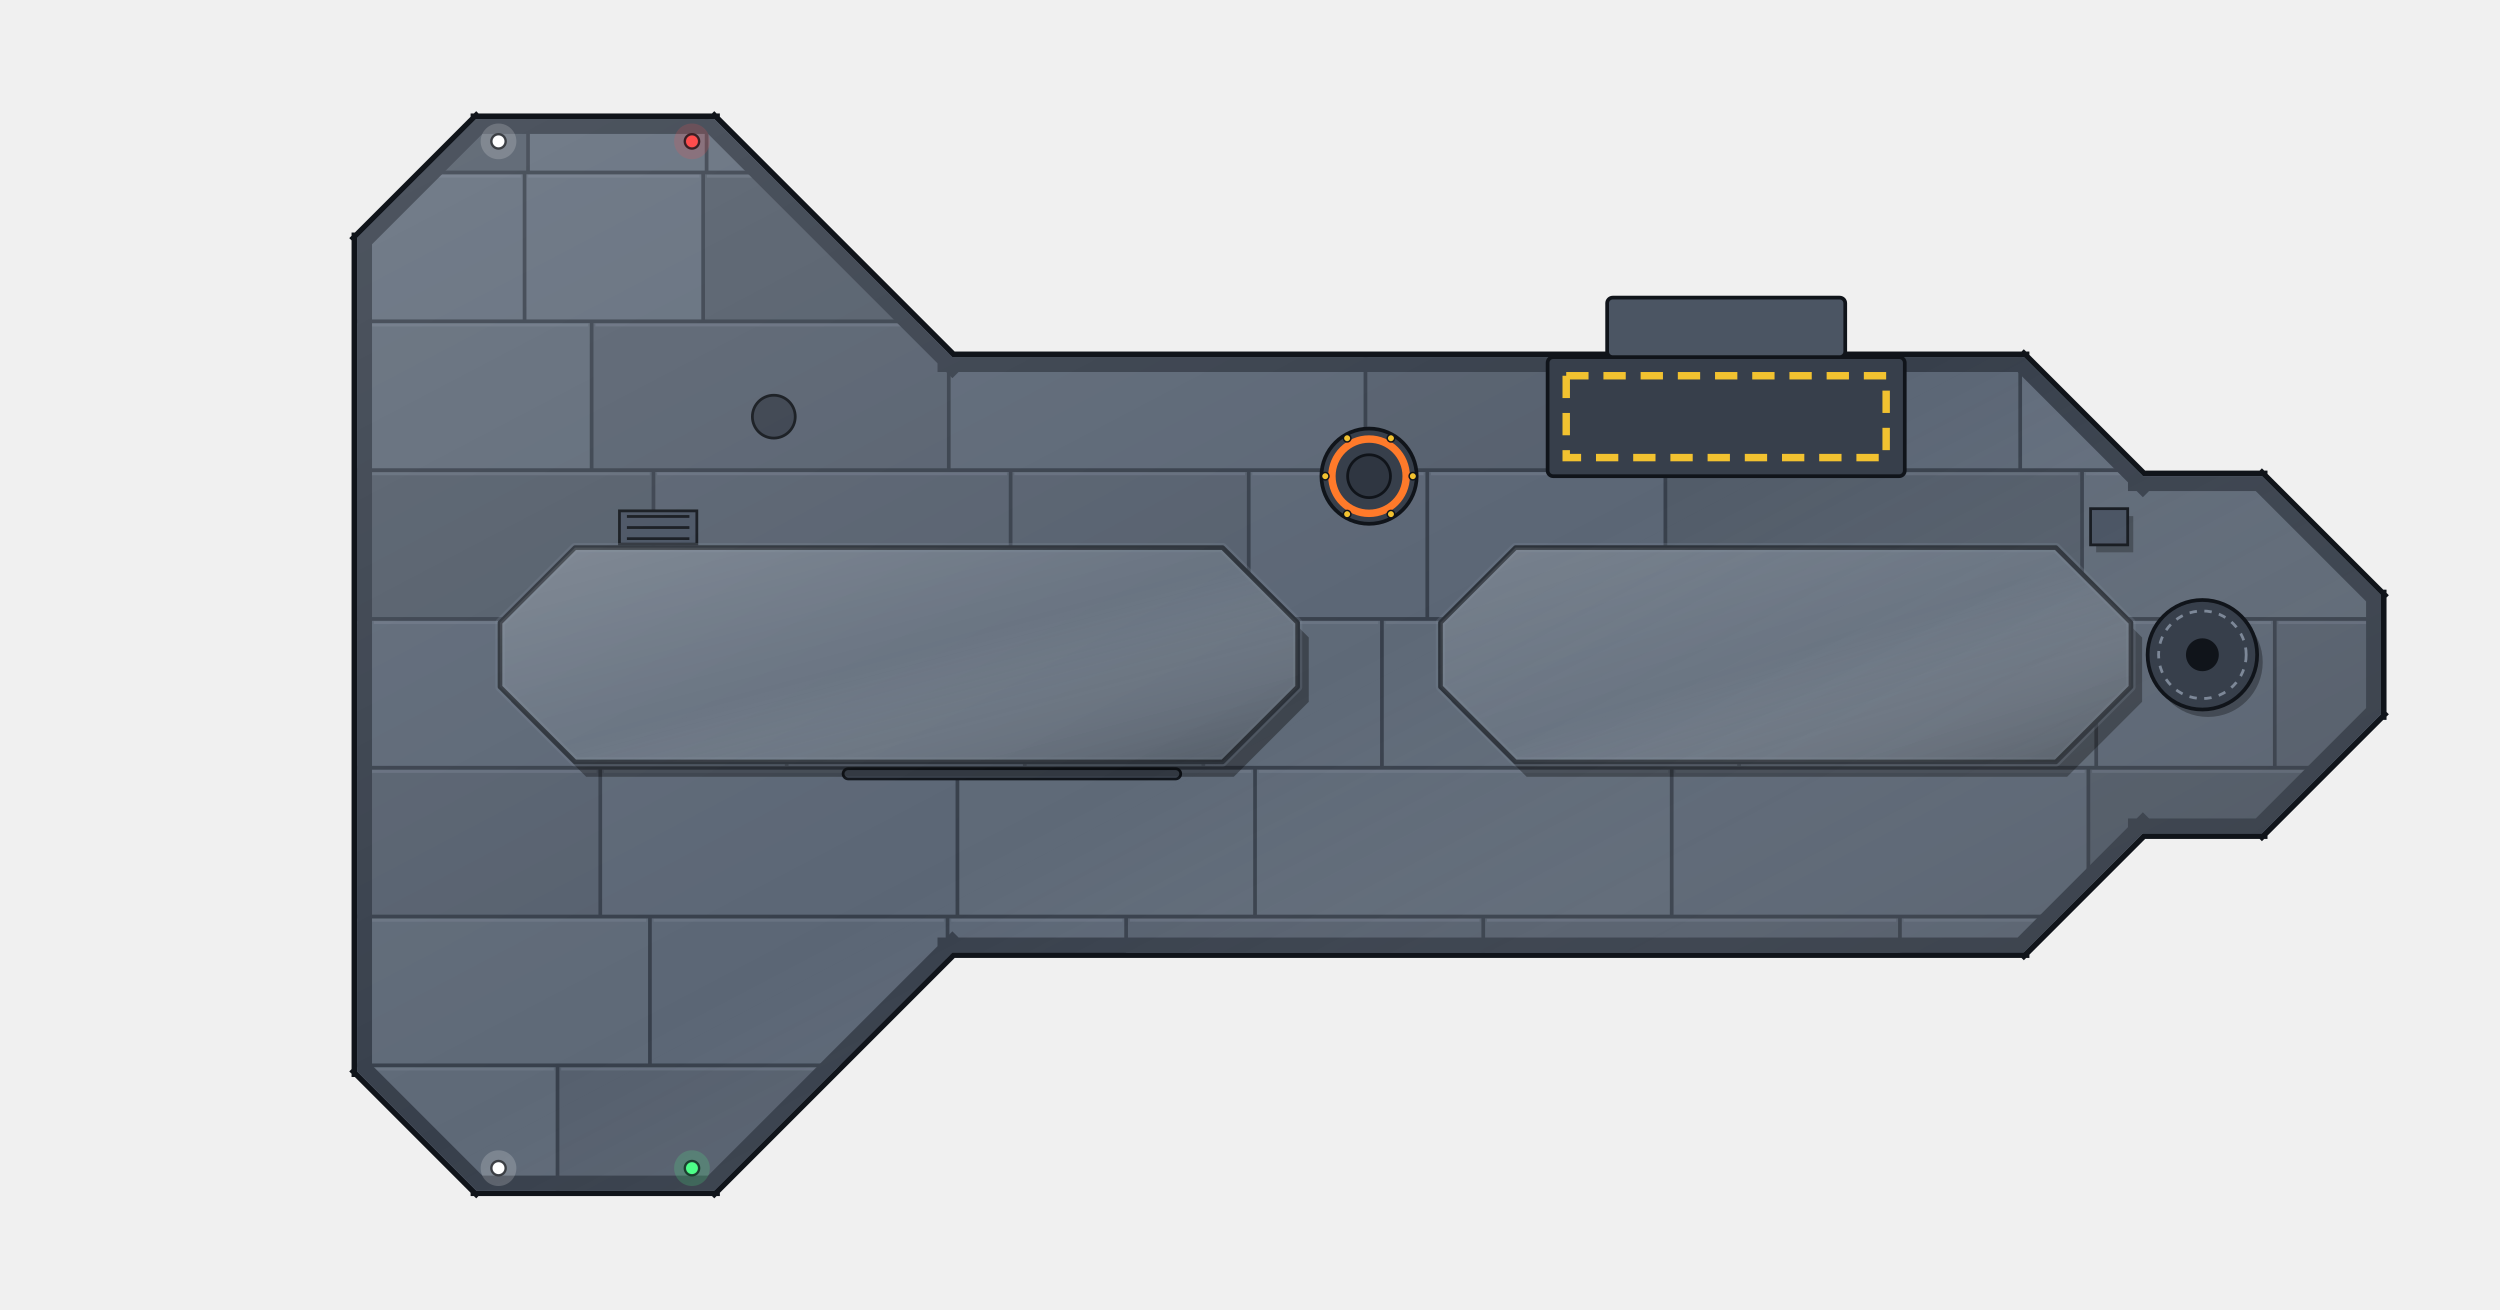
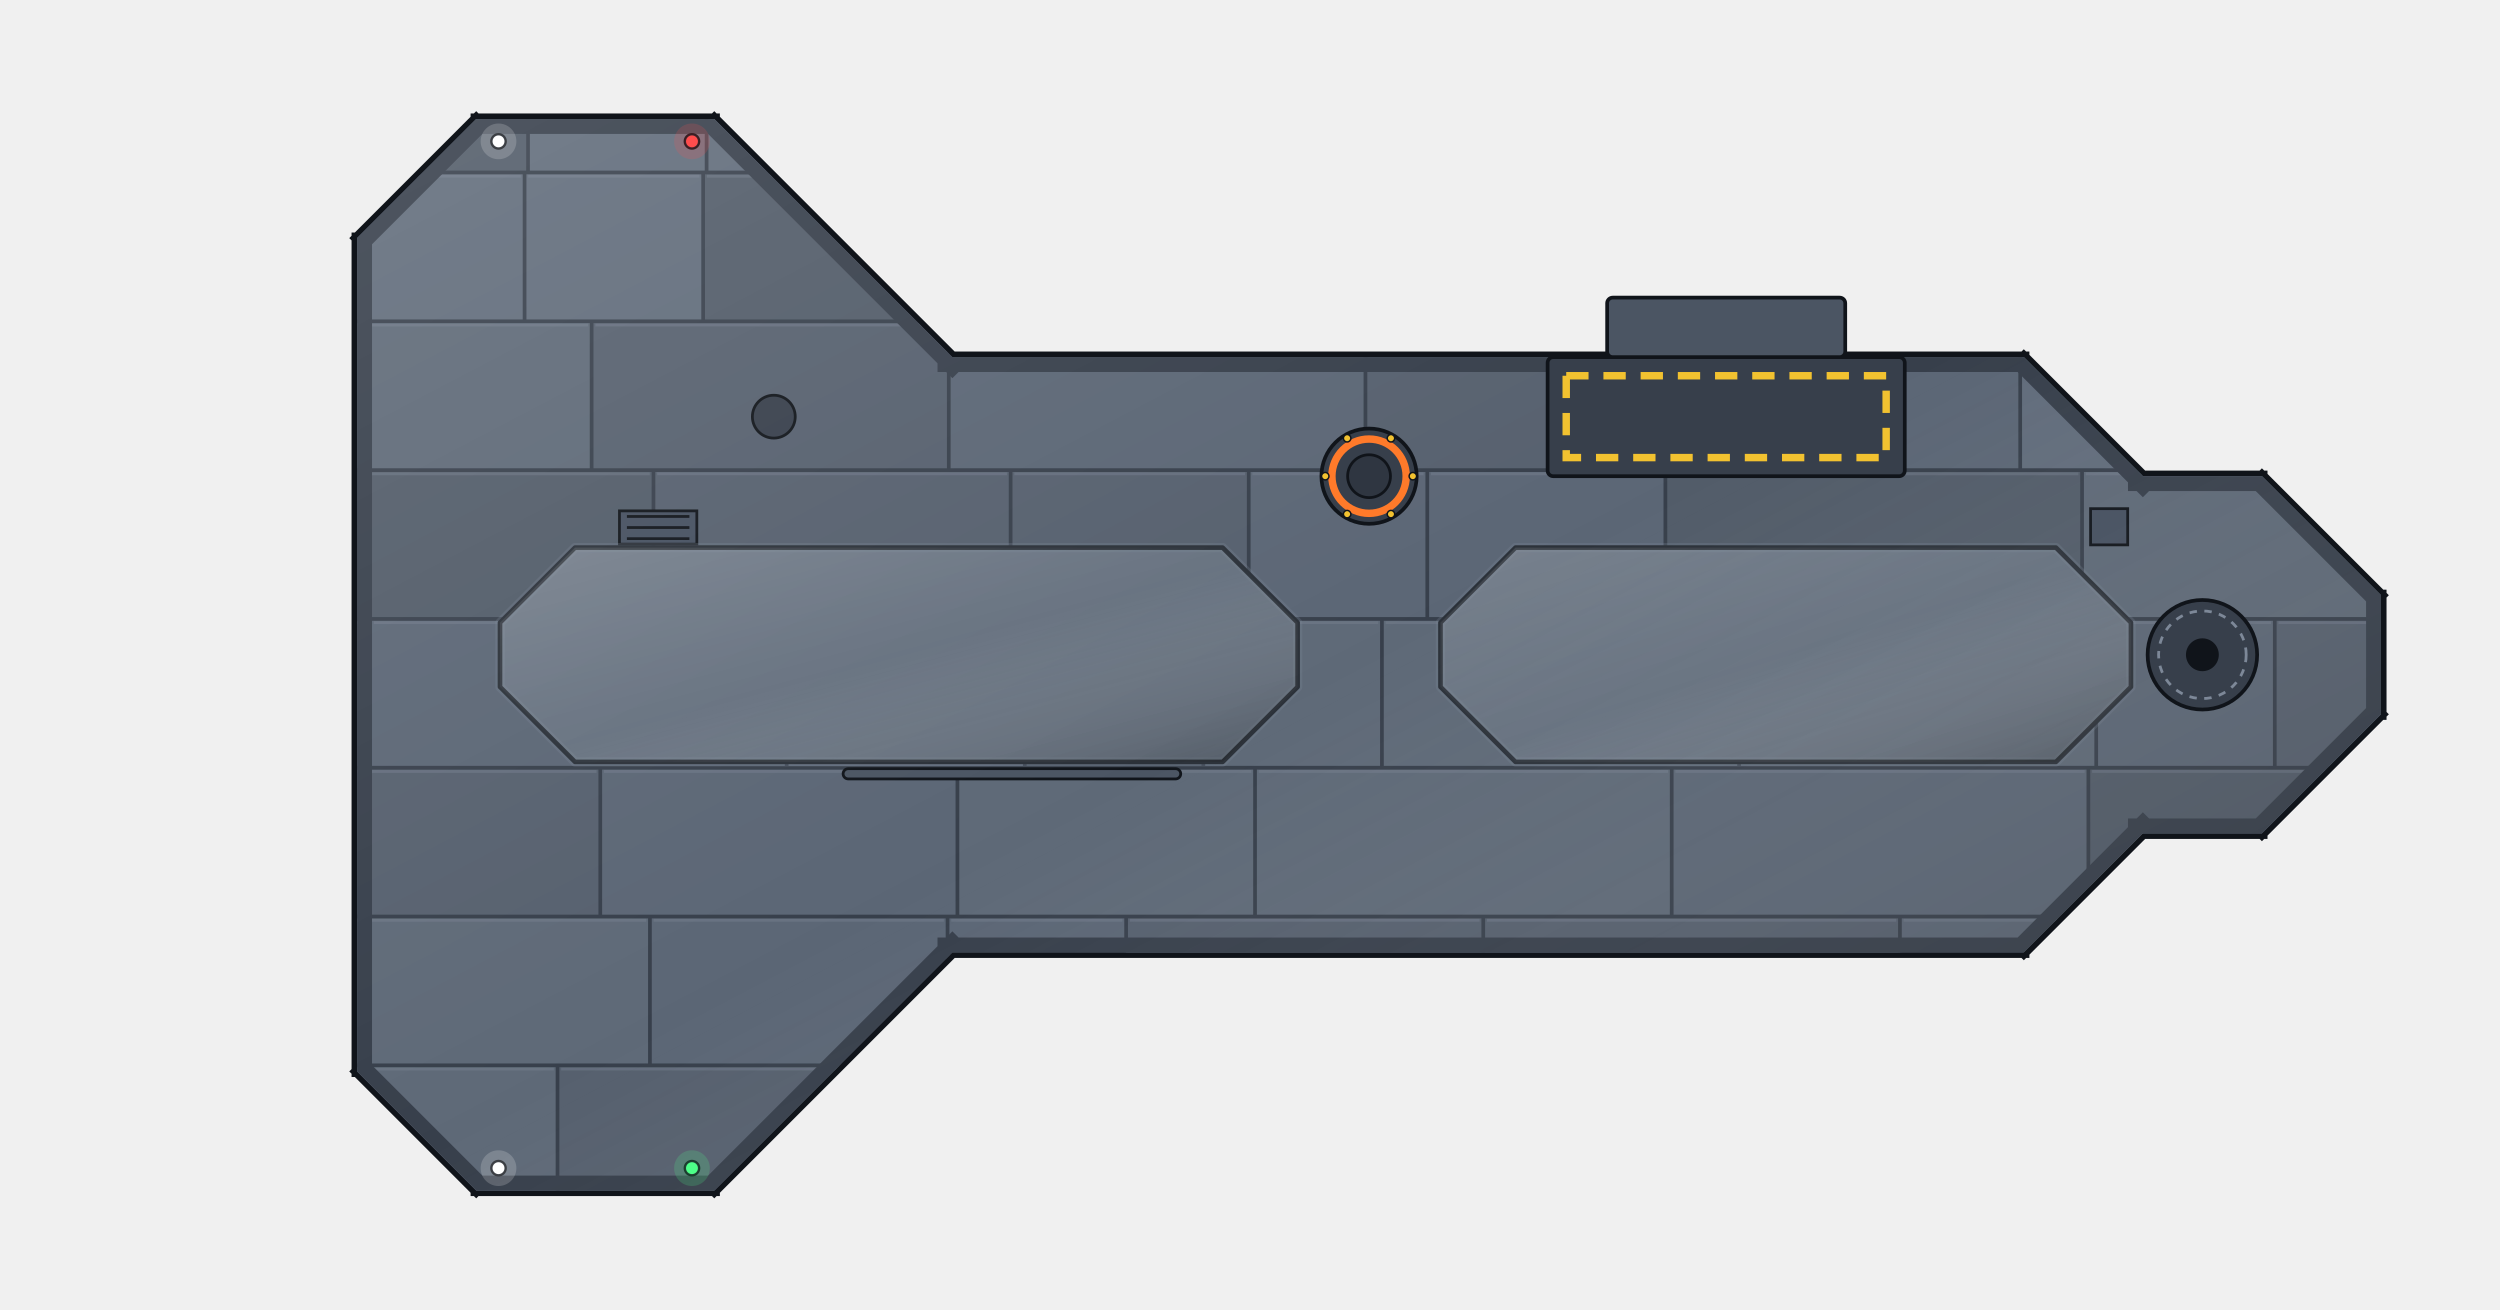
<svg xmlns="http://www.w3.org/2000/svg" width="1344" height="704" viewBox="-736 -352 1344 704">
  <defs>
    <clipPath id="courier_roof">
      <path d="M-480 -224L-544 -224L-480 -288ZM-544 -224h64v64h-64zM-544 -160h64v64h-64zM-544 -96h64v64h-64zM-544 -32h64v64h-64zM-544 32h64v64h-64zM-544 96h64v64h-64zM-544 160h64v64h-64zM-480 224L-480 288L-544 224ZM-480 -288h64v64h-64zM-480 -224h64v64h-64zM-480 -160h64v64h-64zM-480 -96h64v64h-64zM-480 -32h64v64h-64zM-480 32h64v64h-64zM-480 96h64v64h-64zM-480 160h64v64h-64zM-480 224h64v64h-64zM-416 -288h64v64h-64zM-416 -224h64v64h-64zM-416 -160h64v64h-64zM-416 -96h64v64h-64zM-416 -32h64v64h-64zM-416 32h64v64h-64zM-416 96h64v64h-64zM-416 160h64v64h-64zM-416 224h64v64h-64zM-352 -224L-288 -224L-352 -288ZM-352 -224h64v64h-64zM-352 -160h64v64h-64zM-352 -96h64v64h-64zM-352 -32h64v64h-64zM-352 32h64v64h-64zM-352 96h64v64h-64zM-352 160h64v64h-64zM-352 224L-288 224L-352 288ZM-288 -160L-224 -160L-288 -224ZM-288 -160h64v64h-64zM-288 -96h64v64h-64zM-288 -32h64v64h-64zM-288 32h64v64h-64zM-288 96h64v64h-64zM-288 160L-224 160L-288 224ZM-224 -160h64v64h-64zM-224 -96h64v64h-64zM-224 -32h64v64h-64zM-224 32h64v64h-64zM-224 96h64v64h-64zM-160 -160h64v64h-64zM-160 -96h64v64h-64zM-160 -32h64v64h-64zM-160 32h64v64h-64zM-160 96h64v64h-64zM-96 -160h64v64h-64zM-96 -96h64v64h-64zM-96 -32h64v64h-64zM-96 32h64v64h-64zM-96 96h64v64h-64zM-32 -160h64v64h-64zM-32 -96h64v64h-64zM-32 -32h64v64h-64zM-32 32h64v64h-64zM-32 96h64v64h-64zM32 -160h64v64h-64zM32 -96h64v64h-64zM32 -32h64v64h-64zM32 32h64v64h-64zM32 96h64v64h-64zM96 -160h64v64h-64zM96 -96h64v64h-64zM96 -32h64v64h-64zM96 32h64v64h-64zM96 96h64v64h-64zM160 -160h64v64h-64zM160 -96h64v64h-64zM160 -32h64v64h-64zM160 32h64v64h-64zM160 96h64v64h-64zM224 -160h64v64h-64zM224 -96h64v64h-64zM224 -32h64v64h-64zM224 32h64v64h-64zM224 96h64v64h-64zM288 -160h64v64h-64zM288 -96h64v64h-64zM288 -32h64v64h-64zM288 32h64v64h-64zM288 96h64v64h-64zM352 -96L416 -96L352 -160ZM352 -96h64v64h-64zM352 -32h64v64h-64zM352 32h64v64h-64zM352 96L416 96L352 160ZM416 -96h64v64h-64zM416 -32h64v64h-64zM416 32h64v64h-64zM480 -32L544 -32L480 -96ZM480 -32h64v64h-64zM480 32L544 32L480 96Z" />
    </clipPath>
    <linearGradient id="courier_sheen" x1="0" y1="0" x2="1" y2="1">
      <stop offset="0" stop-color="#ffffff" stop-opacity="0.12" />
      <stop offset="0.5" stop-color="#ffffff" stop-opacity="0" />
      <stop offset="1" stop-color="#000000" stop-opacity="0.22" />
    </linearGradient>
  </defs>
  <g id="base">
    <path d="M-416 -288L-352 -288M416 -96L480 -96M-96 -160L-32 -160M-32 160L32 160M-544 -160L-544 -96M-160 160L-96 160M160 -160L224 -160M-480 288L-544 224M544 -32L544 32M-480 -288L-416 -288M-416 288L-352 288M-160 -160L-96 -160M416 96L480 96M-544 -32L-544 32M-544 -224L-544 -160M416 96L352 160M544 -32L480 -96M224 -160L288 -160M-480 288L-416 288M32 160L96 160M-544 -96L-544 -32M416 -96L352 -160M544 32L480 96M32 -160L96 -160M-544 32L-544 96M288 -160L352 -160M224 160L288 160M96 160L160 160M-288 -224L-352 -288M-32 -160L32 -160M-544 160L-544 224M-224 -160L-288 -224M-224 160L-288 224M-224 160L-160 160M96 -160L160 -160M-288 224L-352 288M-544 -224L-480 -288M-96 160L-32 160M288 160L352 160M-544 96L-544 160M-224 -160L-160 -160M160 160L224 160" fill="none" stroke="#10141a" stroke-width="6" stroke-linecap="square" />
    <path d="M-480 -224L-544 -224L-480 -288ZM-544 -224h64v64h-64zM-544 -160h64v64h-64zM-544 -96h64v64h-64zM-544 -32h64v64h-64zM-544 32h64v64h-64zM-544 96h64v64h-64zM-544 160h64v64h-64zM-480 224L-480 288L-544 224ZM-480 -288h64v64h-64zM-480 -224h64v64h-64zM-480 -160h64v64h-64zM-480 -96h64v64h-64zM-480 -32h64v64h-64zM-480 32h64v64h-64zM-480 96h64v64h-64zM-480 160h64v64h-64zM-480 224h64v64h-64zM-416 -288h64v64h-64zM-416 -224h64v64h-64zM-416 -160h64v64h-64zM-416 -96h64v64h-64zM-416 -32h64v64h-64zM-416 32h64v64h-64zM-416 96h64v64h-64zM-416 160h64v64h-64zM-416 224h64v64h-64zM-352 -224L-288 -224L-352 -288ZM-352 -224h64v64h-64zM-352 -160h64v64h-64zM-352 -96h64v64h-64zM-352 -32h64v64h-64zM-352 32h64v64h-64zM-352 96h64v64h-64zM-352 160h64v64h-64zM-352 224L-288 224L-352 288ZM-288 -160L-224 -160L-288 -224ZM-288 -160h64v64h-64zM-288 -96h64v64h-64zM-288 -32h64v64h-64zM-288 32h64v64h-64zM-288 96h64v64h-64zM-288 160L-224 160L-288 224ZM-224 -160h64v64h-64zM-224 -96h64v64h-64zM-224 -32h64v64h-64zM-224 32h64v64h-64zM-224 96h64v64h-64zM-160 -160h64v64h-64zM-160 -96h64v64h-64zM-160 -32h64v64h-64zM-160 32h64v64h-64zM-160 96h64v64h-64zM-96 -160h64v64h-64zM-96 -96h64v64h-64zM-96 -32h64v64h-64zM-96 32h64v64h-64zM-96 96h64v64h-64zM-32 -160h64v64h-64zM-32 -96h64v64h-64zM-32 -32h64v64h-64zM-32 32h64v64h-64zM-32 96h64v64h-64zM32 -160h64v64h-64zM32 -96h64v64h-64zM32 -32h64v64h-64zM32 32h64v64h-64zM32 96h64v64h-64zM96 -160h64v64h-64zM96 -96h64v64h-64zM96 -32h64v64h-64zM96 32h64v64h-64zM96 96h64v64h-64zM160 -160h64v64h-64zM160 -96h64v64h-64zM160 -32h64v64h-64zM160 32h64v64h-64zM160 96h64v64h-64zM224 -160h64v64h-64zM224 -96h64v64h-64zM224 -32h64v64h-64zM224 32h64v64h-64zM224 96h64v64h-64zM288 -160h64v64h-64zM288 -96h64v64h-64zM288 -32h64v64h-64zM288 32h64v64h-64zM288 96h64v64h-64zM352 -96L416 -96L352 -160ZM352 -96h64v64h-64zM352 -32h64v64h-64zM352 32h64v64h-64zM352 96L416 96L352 160ZM416 -96h64v64h-64zM416 -32h64v64h-64zM416 32h64v64h-64zM480 -32L544 -32L480 -96ZM480 -32h64v64h-64zM480 32L544 32L480 96Z" fill="#5b6675" />
    <g clip-path="url(#courier_roof)">
      <path d="M-417.94 -179.27h192v80h-192zM-1.94 -179.27h224v80h-224zM510.06 -179.27h192v80h-192zM-384.69 -99.27h192v80h-192zM-192.69 -99.27h128v80h-128zM543.31 -99.27h160v80h-160zM486.92 -19.27h160v80h-160zM-637.29 60.73h224v80h-224zM-130.6 140.73h192v80h-192zM61.4 140.73h224v80h-224zM-436.28 220.73h160v80h-160z" fill="#56606e" />
      <path d="M-452.13 -339.27h96v80h-96zM-356.13 -339.27h224v80h-224zM-132.13 -339.27h160v80h-160zM-549.99 -259.27h96v80h-96zM-453.99 -259.27h96v80h-96zM350.06 -179.27h160v80h-160zM-313.08 -19.27h128v80h-128zM-148.28 220.73h128v80h-128zM107.72 220.73h192v80h-192zM299.72 220.73h128v80h-128z" fill="#616c7b" />
      <path d="M-644.13 -339.27h192v80h-192zM27.87 -339.27h96v80h-96zM-357.99 -259.27h192v80h-192zM122.01 -259.27h128v80h-128zM250.01 -259.27h192v80h-192zM442.01 -259.27h96v80h-96zM-544.69 -99.27h160v80h-160zM159.31 -99.27h224v80h-224zM-633.08 -19.27h96v80h-96zM-185.08 -19.27h96v80h-96zM386.71 60.73h224v80h-224zM477.4 140.73h96v80h-96z" fill="#525c69" />
      <path d="M219.87 -339.27h192v80h-192zM538.01 -259.27h224v80h-224zM-545.94 -179.27h128v80h-128zM383.31 -99.27h160v80h-160zM-89.08 -19.27h96v80h-96zM6.92 -19.27h192v80h-192zM198.92 -19.27h192v80h-192zM-221.29 60.73h160v80h-160zM-61.29 60.73h224v80h-224zM-610.6 140.73h224v80h-224zM-660.28 220.73h224v80h-224z" fill="#5e6977" />
      <path d="M-644.13 -339.27v80M-452.13 -339.27v80M-356.13 -339.27v80M-132.13 -339.27v80M27.87 -339.27v80M123.87 -339.27v80M219.87 -339.27v80M411.87 -339.27v80M-672 -339.27H608M-549.99 -259.27v80M-453.99 -259.27v80M-357.99 -259.27v80M-165.99 -259.27v80M26.01 -259.27v80M122.01 -259.27v80M250.01 -259.27v80M442.01 -259.27v80M538.01 -259.27v80M-672 -259.27H608M-545.94 -179.27v80M-417.94 -179.27v80M-225.94 -179.27v80M-1.94 -179.27v80M222.06 -179.27v80M350.06 -179.27v80M510.06 -179.27v80M-672 -179.27H608M-544.69 -99.27v80M-384.69 -99.27v80M-192.69 -99.27v80M-64.69 -99.27v80M31.31 -99.27v80M159.31 -99.27v80M383.31 -99.27v80M543.31 -99.27v80M-672 -99.27H608M-633.08 -19.27v80M-537.08 -19.27v80M-313.08 -19.27v80M-185.08 -19.27v80M-89.08 -19.27v80M6.92 -19.27v80M198.92 -19.27v80M390.92 -19.27v80M486.92 -19.27v80M-672 -19.27H608M-637.29 60.73v80M-413.29 60.73v80M-221.29 60.73v80M-61.29 60.73v80M162.71 60.73v80M386.71 60.73v80M-672 60.73H608M-610.6 140.73v80M-386.6 140.73v80M-226.6 140.73v80M-130.6 140.73v80M61.4 140.73v80M285.4 140.73v80M477.4 140.73v80M-672 140.73H608M-660.28 220.73v80M-436.28 220.73v80M-276.28 220.73v80M-148.28 220.73v80M-20.28 220.73v80M107.72 220.73v80M299.72 220.73v80M427.72 220.73v80M-672 220.73H608" fill="none" stroke="#373f4b" stroke-width="2" />
      <path d="M-642.13 -337.27h188M-450.13 -337.27h92M-354.13 -337.27h220M-130.13 -337.27h156M29.87 -337.27h92M125.87 -337.27h92M221.87 -337.27h188M413.87 -337.27h220M-547.99 -257.27h92M-451.99 -257.27h92M-355.99 -257.27h188M-163.99 -257.27h188M28.01 -257.27h92M124.01 -257.27h124M252.01 -257.27h188M444.01 -257.27h92M540.01 -257.27h220M-543.94 -177.27h124M-415.94 -177.27h188M-223.94 -177.27h220M0.06 -177.27h220M224.06 -177.27h124M352.06 -177.27h156M512.06 -177.27h188M-542.69 -97.27h156M-382.69 -97.27h188M-190.69 -97.27h124M-62.69 -97.27h92M33.31 -97.27h124M161.31 -97.27h220M385.31 -97.27h156M545.31 -97.27h156M-631.08 -17.27h92M-535.08 -17.27h220M-311.08 -17.27h124M-183.08 -17.27h92M-87.08 -17.27h92M8.92 -17.27h188M200.92 -17.27h188M392.92 -17.27h92M488.92 -17.27h156M-635.29 62.73h220M-411.29 62.73h188M-219.29 62.73h156M-59.29 62.73h220M164.71 62.73h220M388.71 62.73h220M-608.6 142.73h220M-384.6 142.73h156M-224.6 142.73h92M-128.6 142.73h188M63.4 142.73h220M287.4 142.73h188M479.4 142.73h92M-658.28 222.73h220M-434.28 222.73h156M-274.28 222.73h124M-146.28 222.73h124M-18.28 222.73h124M109.72 222.73h188M301.72 222.73h124M429.72 222.73h156" fill="none" stroke="#7d8898" stroke-width="1.5" opacity="0.35" />
      <path d="M-416 -288L-352 -288M416 -96L480 -96M-96 -160L-32 -160M-32 160L32 160M-544 -160L-544 -96M-160 160L-96 160M160 -160L224 -160M-480 288L-544 224M544 -32L544 32M-480 -288L-416 -288M-416 288L-352 288M-160 -160L-96 -160M416 96L480 96M-544 -32L-544 32M-544 -224L-544 -160M416 96L352 160M544 -32L480 -96M224 -160L288 -160M-480 288L-416 288M32 160L96 160M-544 -96L-544 -32M416 -96L352 -160M544 32L480 96M32 -160L96 -160M-544 32L-544 96M288 -160L352 -160M224 160L288 160M96 160L160 160M-288 -224L-352 -288M-32 -160L32 -160M-544 160L-544 224M-224 -160L-288 -224M-224 160L-288 224M-224 160L-160 160M96 -160L160 -160M-288 224L-352 288M-544 -224L-480 -288M-96 160L-32 160M288 160L352 160M-544 96L-544 160M-224 -160L-160 -160M160 160L224 160" fill="none" stroke="#373f4b" stroke-width="16" stroke-linecap="square" />
-       <path d="M390.89 -74.54h19.95v19.47h-19.95z" fill="#000000" opacity="0.3" />
      <path d="M-280 64h176" fill="none" stroke="#10141a" stroke-width="7" stroke-linecap="round" />
      <path d="M-280 64h176" fill="none" stroke="#4b5563" stroke-width="4" stroke-linecap="round" />
      <path d="M-402.98 -77.35h41.6v17.92h-41.6zM387.89 -78.54h19.95v19.47h-19.95z" fill="#465060" stroke="#10141a" stroke-width="1.5" />
      <path d="M-398.98 -74.35h33.6M-398.98 -68.39h33.6M-398.98 -62.43h33.6" fill="none" stroke="#10141a" stroke-width="1.5" />
      <path d="M-331.52 -128a11.52 11.52 0 1 0 23.04 0a11.52 11.52 0 1 0 -23.04 0zM-267.52 0a11.52 11.52 0 1 0 23.04 0a11.52 11.52 0 1 0 -23.04 0z" fill="#373f4b" stroke="#10141a" stroke-width="1.5" />
-       <polygon points="-461.2,-9.28 -420.88,-49.6 -72.72,-49.6 -32.4,-9.28 -32.4,25.28 -72.72,65.6 -420.88,65.6 -461.2,25.28" fill="#000000" opacity="0.35" />
      <polygon points="-467.2,-17.28 -426.88,-57.6 -78.72,-57.6 -38.4,-17.28 -38.4,17.28 -78.72,57.6 -426.88,57.6 -467.2,17.28" fill="#66717f" stroke="#10141a" stroke-width="2.5" stroke-linejoin="round" />
      <polygon points="-467.2,-17.28 -426.88,-57.6 -78.72,-57.6 -38.4,-17.28 -38.4,17.28 -78.72,57.6 -426.88,57.6 -467.2,17.28" fill="none" stroke="#7d8898" stroke-width="5" stroke-linejoin="round" opacity="0.25" />
      <polygon points="-467.2,-17.28 -426.88,-57.6 -78.72,-57.6 -38.4,-17.28 -38.4,17.28 -78.72,57.6 -426.88,57.6 -467.2,17.28" fill="url(#courier_sheen)" />
-       <polygon points="44.4,-9.28 84.72,-49.6 375.28,-49.6 415.6,-9.28 415.6,25.28 375.28,65.6 84.72,65.6 44.4,25.28" fill="#000000" opacity="0.35" />
      <polygon points="38.4,-17.28 78.72,-57.6 369.28,-57.6 409.6,-17.28 409.6,17.28 369.28,57.6 78.72,57.6 38.4,17.28" fill="#66717f" stroke="#10141a" stroke-width="2.5" stroke-linejoin="round" />
      <polygon points="38.4,-17.28 78.72,-57.6 369.28,-57.6 409.6,-17.28 409.6,17.28 369.28,57.6 78.72,57.6 38.4,17.28" fill="none" stroke="#7d8898" stroke-width="5" stroke-linejoin="round" opacity="0.25" />
      <polygon points="38.4,-17.28 78.72,-57.6 369.28,-57.6 409.6,-17.28 409.6,17.28 369.28,57.6 78.72,57.6 38.4,17.28" fill="url(#courier_sheen)" />
      <rect x="-544" y="-288" width="1088" height="576" fill="url(#courier_sheen)" />
    </g>
    <circle cx="0" cy="-96" r="25.6" fill="#373f4b" stroke="#10141a" stroke-width="2" />
    <circle cx="0" cy="-96" r="19.97" fill="none" stroke="#ff7a2a" stroke-width="4" />
    <circle cx="0" cy="-96" r="11.52" fill="#2f3641" stroke="#10141a" stroke-width="1.5" />
    <circle cx="23.55" cy="-96" r="2" fill="#f2c230" stroke="#10141a" stroke-width="0.8" />
    <circle cx="11.78" cy="-75.6" r="2" fill="#f2c230" stroke="#10141a" stroke-width="0.8" />
    <circle cx="-11.78" cy="-75.6" r="2" fill="#f2c230" stroke="#10141a" stroke-width="0.8" />
    <circle cx="-23.55" cy="-96" r="2" fill="#f2c230" stroke="#10141a" stroke-width="0.8" />
    <circle cx="-11.78" cy="-116.4" r="2" fill="#f2c230" stroke="#10141a" stroke-width="0.8" />
    <circle cx="11.78" cy="-116.4" r="2" fill="#f2c230" stroke="#10141a" stroke-width="0.8" />
-     <circle cx="451" cy="4" r="29.44" fill="#000000" opacity="0.3" />
    <circle cx="448" cy="0" r="29.44" fill="#373f4b" stroke="#10141a" stroke-width="2" />
    <circle cx="448" cy="0" r="23.55" fill="none" stroke="#7d8898" stroke-width="1.5" stroke-dasharray="4 4" />
    <circle cx="448" cy="0" r="8.83" fill="#10141a" />
    <rect x="96" y="-160" width="192" height="64" rx="3" fill="#373f4b" stroke="#10141a" stroke-width="2" />
    <rect x="106" y="-150" width="172" height="44" fill="none" stroke="#f2c230" stroke-width="4" stroke-dasharray="12 8" />
    <rect x="128" y="-192" width="128" height="32" rx="3" fill="#4b5563" stroke="#10141a" stroke-width="2" />
    <circle cx="-364" cy="-276" r="4" fill="#1b2028" stroke="#10141a" stroke-width="1" />
    <circle cx="-468" cy="-276" r="4" fill="#1b2028" stroke="#10141a" stroke-width="1" />
    <circle cx="-364" cy="276" r="4" fill="#1b2028" stroke="#10141a" stroke-width="1" />
    <circle cx="-468" cy="276" r="4" fill="#1b2028" stroke="#10141a" stroke-width="1" />
  </g>
  <g id="emissive">
    <g data-light="glow">
      <circle cx="-364" cy="-276" r="9.6" fill="#ff4d4d" opacity="0.18" />
      <circle cx="-364" cy="-276" r="3.2" fill="#ff4d4d" />
    </g>
    <g data-light="glow">
      <circle cx="-468" cy="-276" r="9.6" fill="#ffffff" opacity="0.18" />
      <circle cx="-468" cy="-276" r="3.2" fill="#ffffff" />
    </g>
    <g data-light="glow">
      <circle cx="-364" cy="276" r="9.6" fill="#4dff88" opacity="0.18" />
      <circle cx="-364" cy="276" r="3.2" fill="#4dff88" />
    </g>
    <g data-light="glow">
      <circle cx="-468" cy="276" r="9.6" fill="#ffffff" opacity="0.18" />
      <circle cx="-468" cy="276" r="3.2" fill="#ffffff" />
    </g>
  </g>
</svg>
